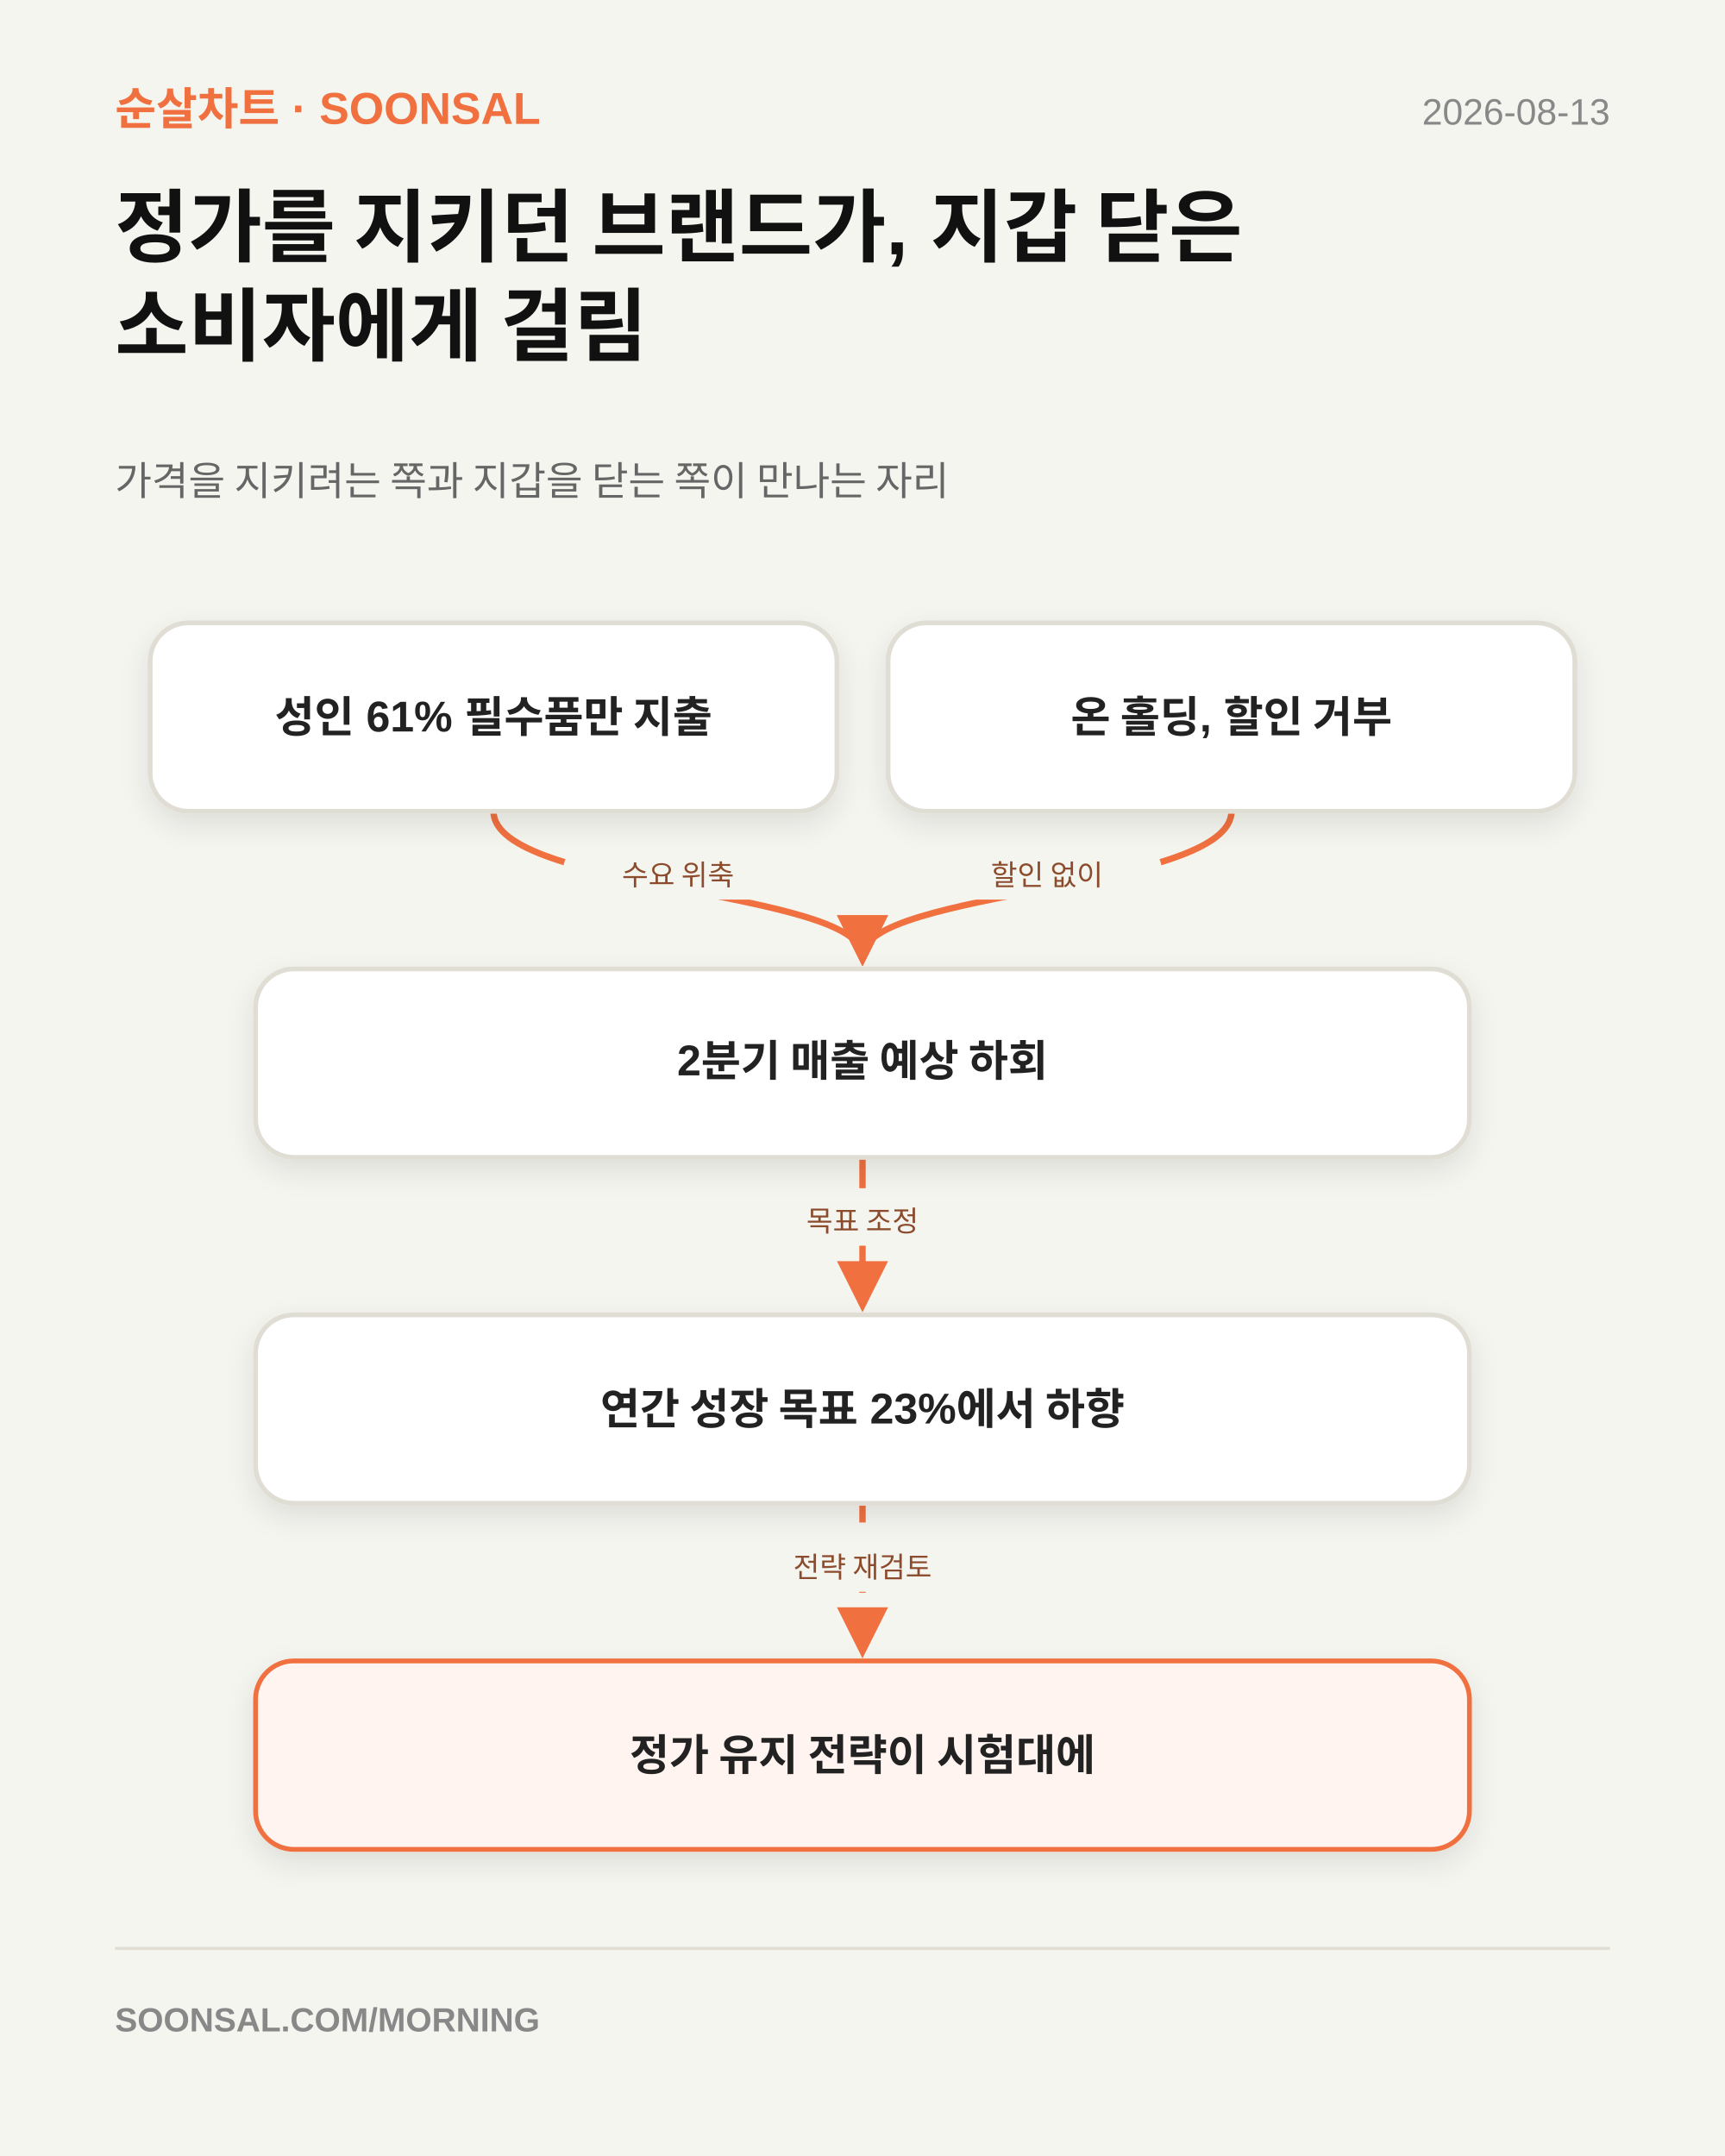
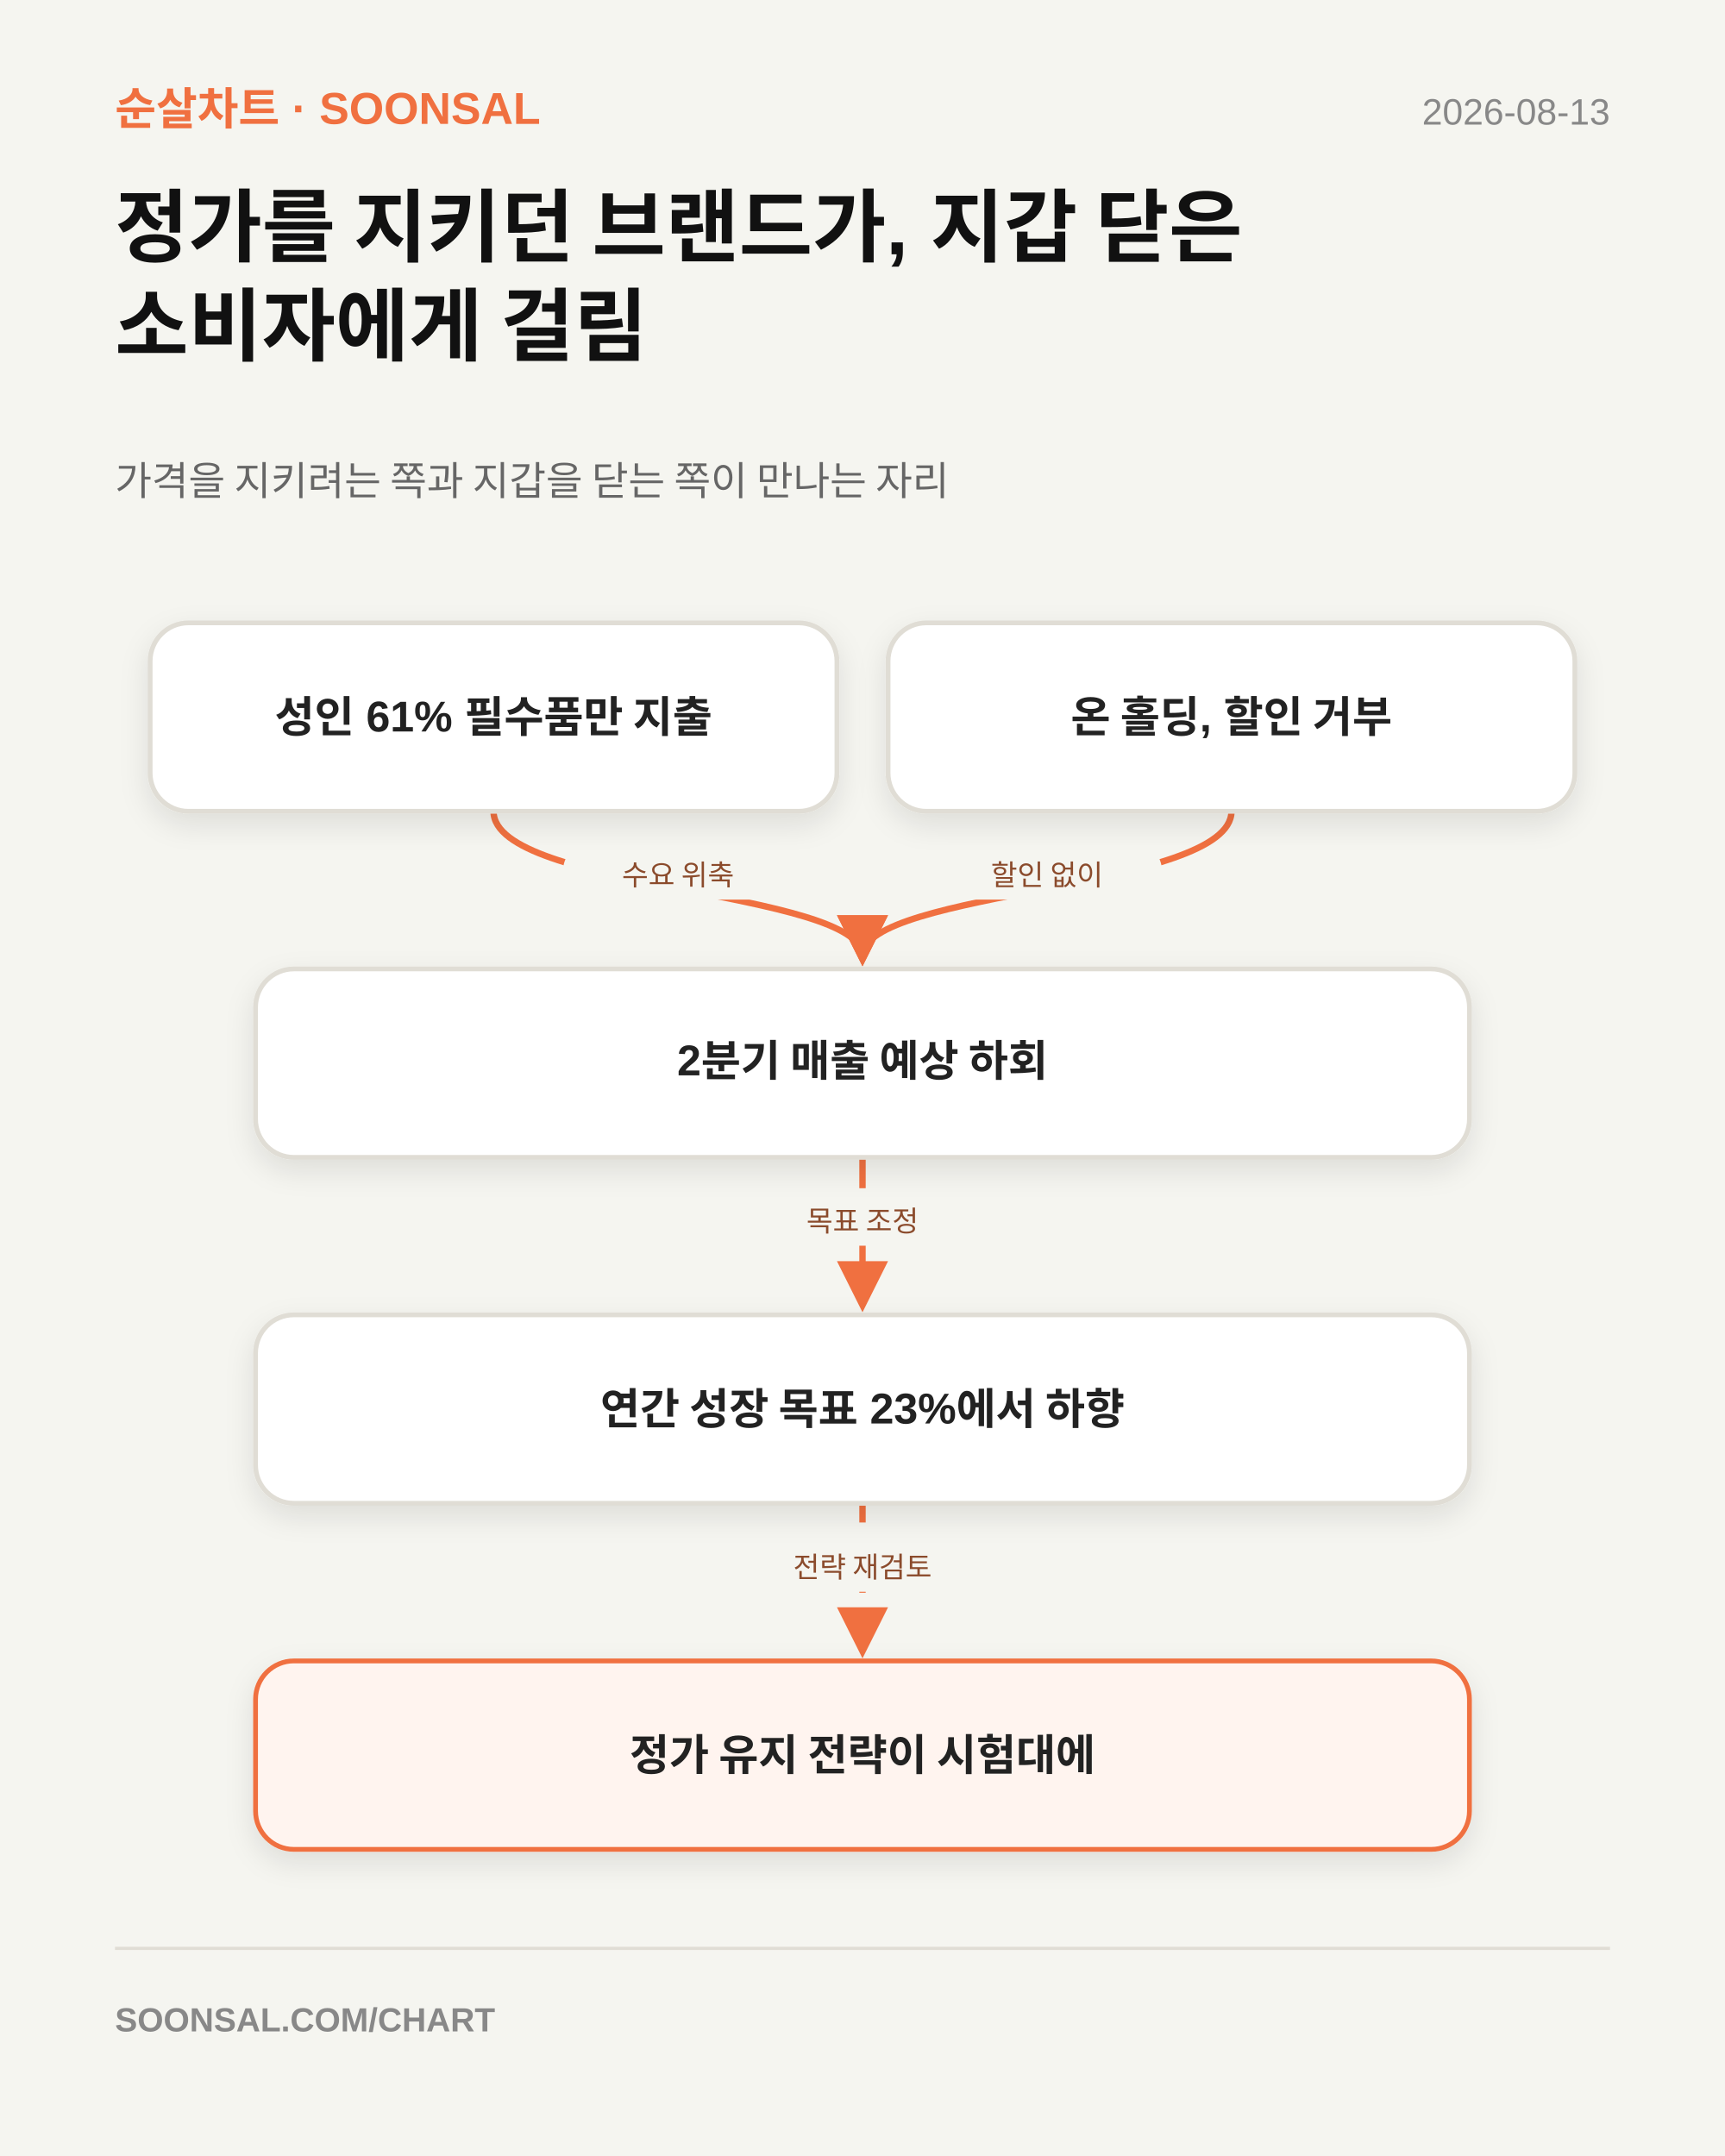
<svg xmlns="http://www.w3.org/2000/svg" width="1080" height="1350" viewBox="0 0 1080 1350">
  <defs>
    <filter id="shadow" x="-20%" y="-20%" width="140%" height="160%">
      <feDropShadow dx="0" dy="7" stdDeviation="9" flood-color="#111111" flood-opacity=".10" />
    </filter>
    <marker id="arrow" viewBox="0 0 10 10" refX="8" refY="5" markerWidth="8" markerHeight="8" orient="auto-start-reverse">
      <path d="M 0 0 L 10 5 L 0 10 z" fill="#F07040" />
    </marker>
  </defs>
  <rect width="1080" height="1350" fill="#F5F5F0" />
  <text x="72" y="78" font-family="Apple SD Gothic Neo,Malgun Gothic,Arial,sans-serif" font-size="28" font-weight="800" fill="#F07040">순살차트 · SOONSAL</text>
  <text x="1008" y="78" text-anchor="end" font-family="Apple SD Gothic Neo,Malgun Gothic,Arial,sans-serif" font-size="23" fill="#888888">2026-08-13</text>
  <text x="72" y="160" font-family="Apple SD Gothic Neo,Malgun Gothic,Arial,sans-serif" font-size="50" font-weight="800" fill="#111111">정가를 지키던 브랜드가, 지갑 닫은</text>
  <text x="72" y="222" font-family="Apple SD Gothic Neo,Malgun Gothic,Arial,sans-serif" font-size="50" font-weight="800" fill="#111111">소비자에게 걸림</text>
  <text x="72" y="310" font-family="Apple SD Gothic Neo,Malgun Gothic,Arial,sans-serif" font-size="25" fill="#666666">가격을 지키려는 쪽과 지갑을 닫는 쪽이 만나는 자리</text>
  <path d="M 309.0 508.0 C 309.0 557.3, 540.0 557.3, 540.0 598.7" fill="none" stroke="#F07040" stroke-width="4" marker-end="url(#arrow)" />
  <rect x="352.5" y="527.3" width="144" height="36" rx="18" fill="#F5F5F0" />
  <text x="424.5" y="554.3" text-anchor="middle" font-family="Apple SD Gothic Neo,Malgun Gothic,Arial,sans-serif" font-size="18" fill="#8B4B2C">수요 위축</text>
  <path d="M 771.0 508.0 C 771.0 557.3, 540.0 557.3, 540.0 598.7" fill="none" stroke="#F07040" stroke-width="4" marker-end="url(#arrow)" />
  <rect x="583.5" y="527.3" width="144" height="36" rx="18" fill="#F5F5F0" />
  <text x="655.5" y="554.3" text-anchor="middle" font-family="Apple SD Gothic Neo,Malgun Gothic,Arial,sans-serif" font-size="18" fill="#8B4B2C">할인 없이</text>
  <path d="M 540.0 724.7 C 540.0 774.0, 540.0 774.0, 540.0 815.3" fill="none" stroke="#F07040" stroke-width="4" marker-end="url(#arrow)" />
  <rect x="468.0" y="744.0" width="144" height="36" rx="18" fill="#F5F5F0" />
  <text x="540.0" y="771.0" text-anchor="middle" font-family="Apple SD Gothic Neo,Malgun Gothic,Arial,sans-serif" font-size="18" fill="#8B4B2C">목표 조정</text>
  <path d="M 540.0 941.3 C 540.0 990.7, 540.0 990.7, 540.0 1032.0" fill="none" stroke="#F07040" stroke-width="4" stroke-dasharray="12 10" marker-end="url(#arrow)" />
  <rect x="468.0" y="960.7" width="144" height="36" rx="18" fill="#F5F5F0" />
  <text x="540.0" y="987.7" text-anchor="middle" font-family="Apple SD Gothic Neo,Malgun Gothic,Arial,sans-serif" font-size="18" fill="#8B4B2C">전략 재검토</text>
  <rect x="94.0" y="390.0" width="430.0" height="118" rx="24" fill="#FFFFFF" stroke="#E0DDD5" stroke-width="3" filter="url(#shadow)" />
  <text x="309.0" y="449.0" text-anchor="middle" dominant-baseline="middle" font-family="Apple SD Gothic Neo,Malgun Gothic,Arial,sans-serif" font-size="27" font-weight="700" fill="#222222">성인 61% 필수품만 지출</text>
  <rect x="556.0" y="390.0" width="430.0" height="118" rx="24" fill="#FFFFFF" stroke="#E0DDD5" stroke-width="3" filter="url(#shadow)" />
  <text x="771.0" y="449.0" text-anchor="middle" dominant-baseline="middle" font-family="Apple SD Gothic Neo,Malgun Gothic,Arial,sans-serif" font-size="27" font-weight="700" fill="#222222">온 홀딩, 할인 거부</text>
  <rect x="160.0" y="606.7" width="760.0" height="118" rx="24" fill="#FFFFFF" stroke="#E0DDD5" stroke-width="3" filter="url(#shadow)" />
  <text x="540.0" y="665.7" text-anchor="middle" dominant-baseline="middle" font-family="Apple SD Gothic Neo,Malgun Gothic,Arial,sans-serif" font-size="27" font-weight="700" fill="#222222">2분기 매출 예상 하회</text>
  <rect x="160.0" y="823.3" width="760.0" height="118" rx="24" fill="#FFFFFF" stroke="#E0DDD5" stroke-width="3" filter="url(#shadow)" />
  <text x="540.0" y="882.3" text-anchor="middle" dominant-baseline="middle" font-family="Apple SD Gothic Neo,Malgun Gothic,Arial,sans-serif" font-size="27" font-weight="700" fill="#222222">연간 성장 목표 23%에서 하향</text>
  <rect x="160.0" y="1040.0" width="760.0" height="118" rx="24" fill="#FFF4EF" stroke="#F07040" stroke-width="3" filter="url(#shadow)" />
  <text x="540.0" y="1099.0" text-anchor="middle" dominant-baseline="middle" font-family="Apple SD Gothic Neo,Malgun Gothic,Arial,sans-serif" font-size="27" font-weight="700" fill="#222222">정가 유지 전략이 시험대에</text>
  <line x1="72" y1="1220" x2="1008" y2="1220" stroke="#E0DDD5" stroke-width="2" />
-   <text x="72" y="1272" font-family="Apple SD Gothic Neo,Malgun Gothic,Arial,sans-serif" font-size="21" font-weight="700" fill="#888888">SOONSAL.COM/MORNING</text>
+   <text x="72" y="1272" font-family="Apple SD Gothic Neo,Malgun Gothic,Arial,sans-serif" font-size="21" font-weight="700" fill="#888888">SOONSAL.COM/CHART</text>
</svg>
